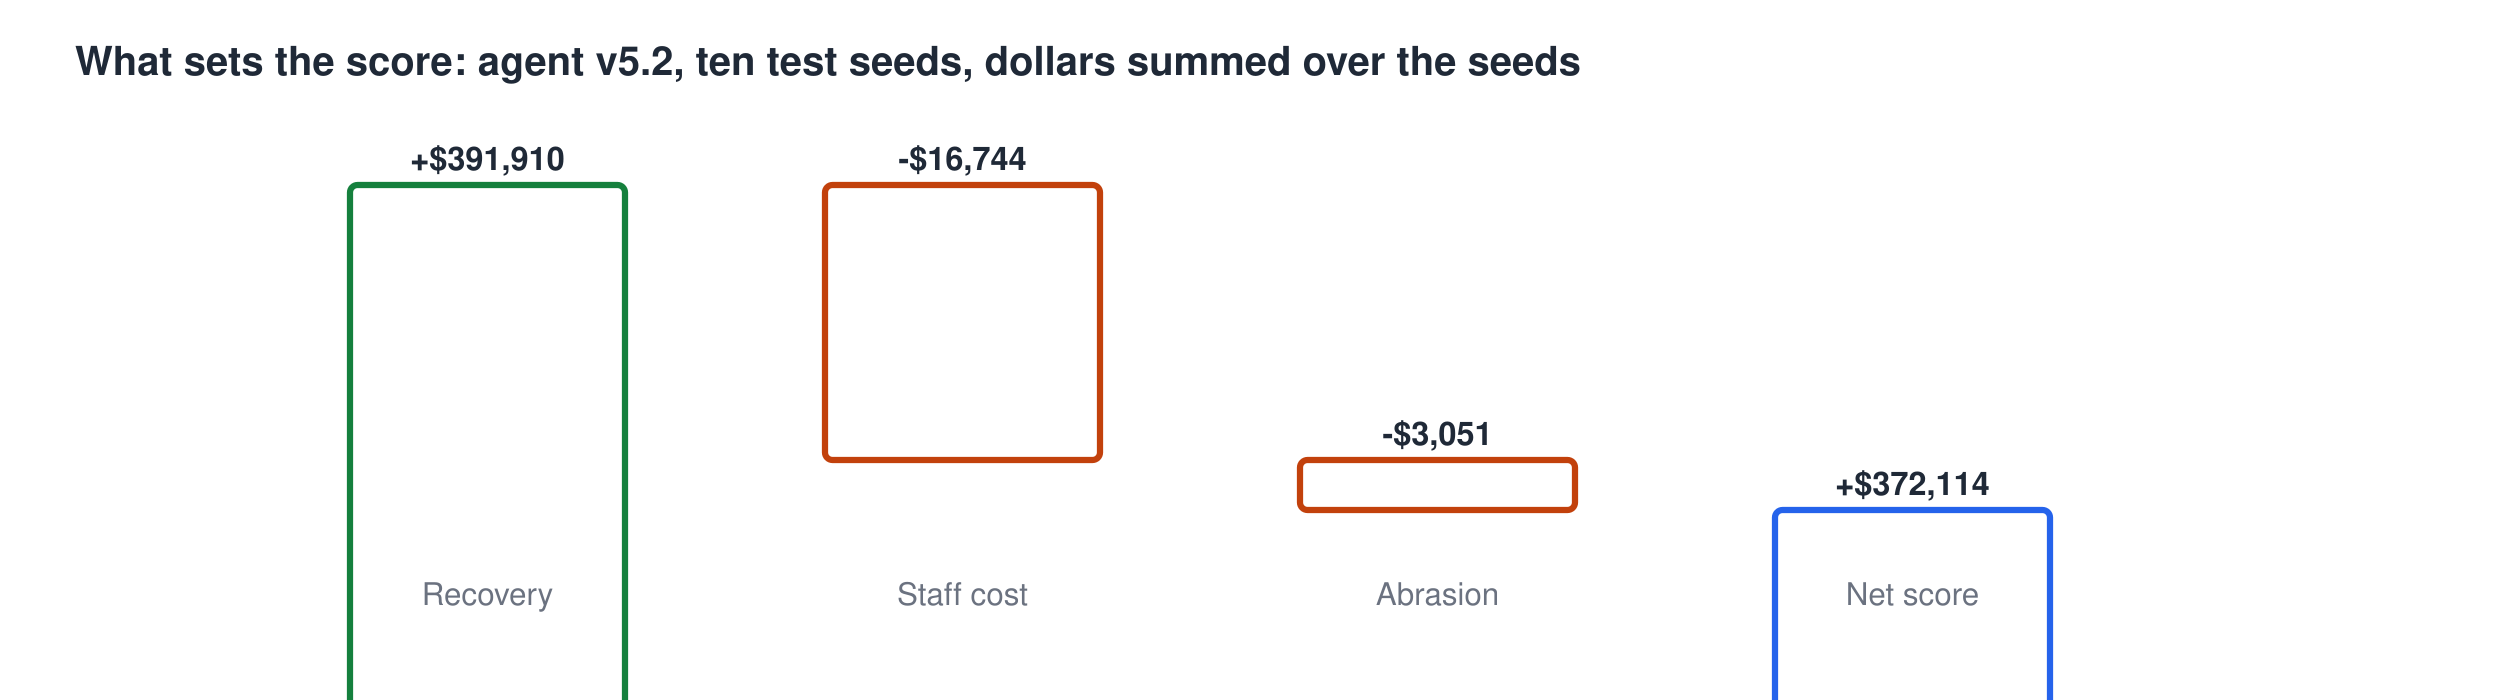
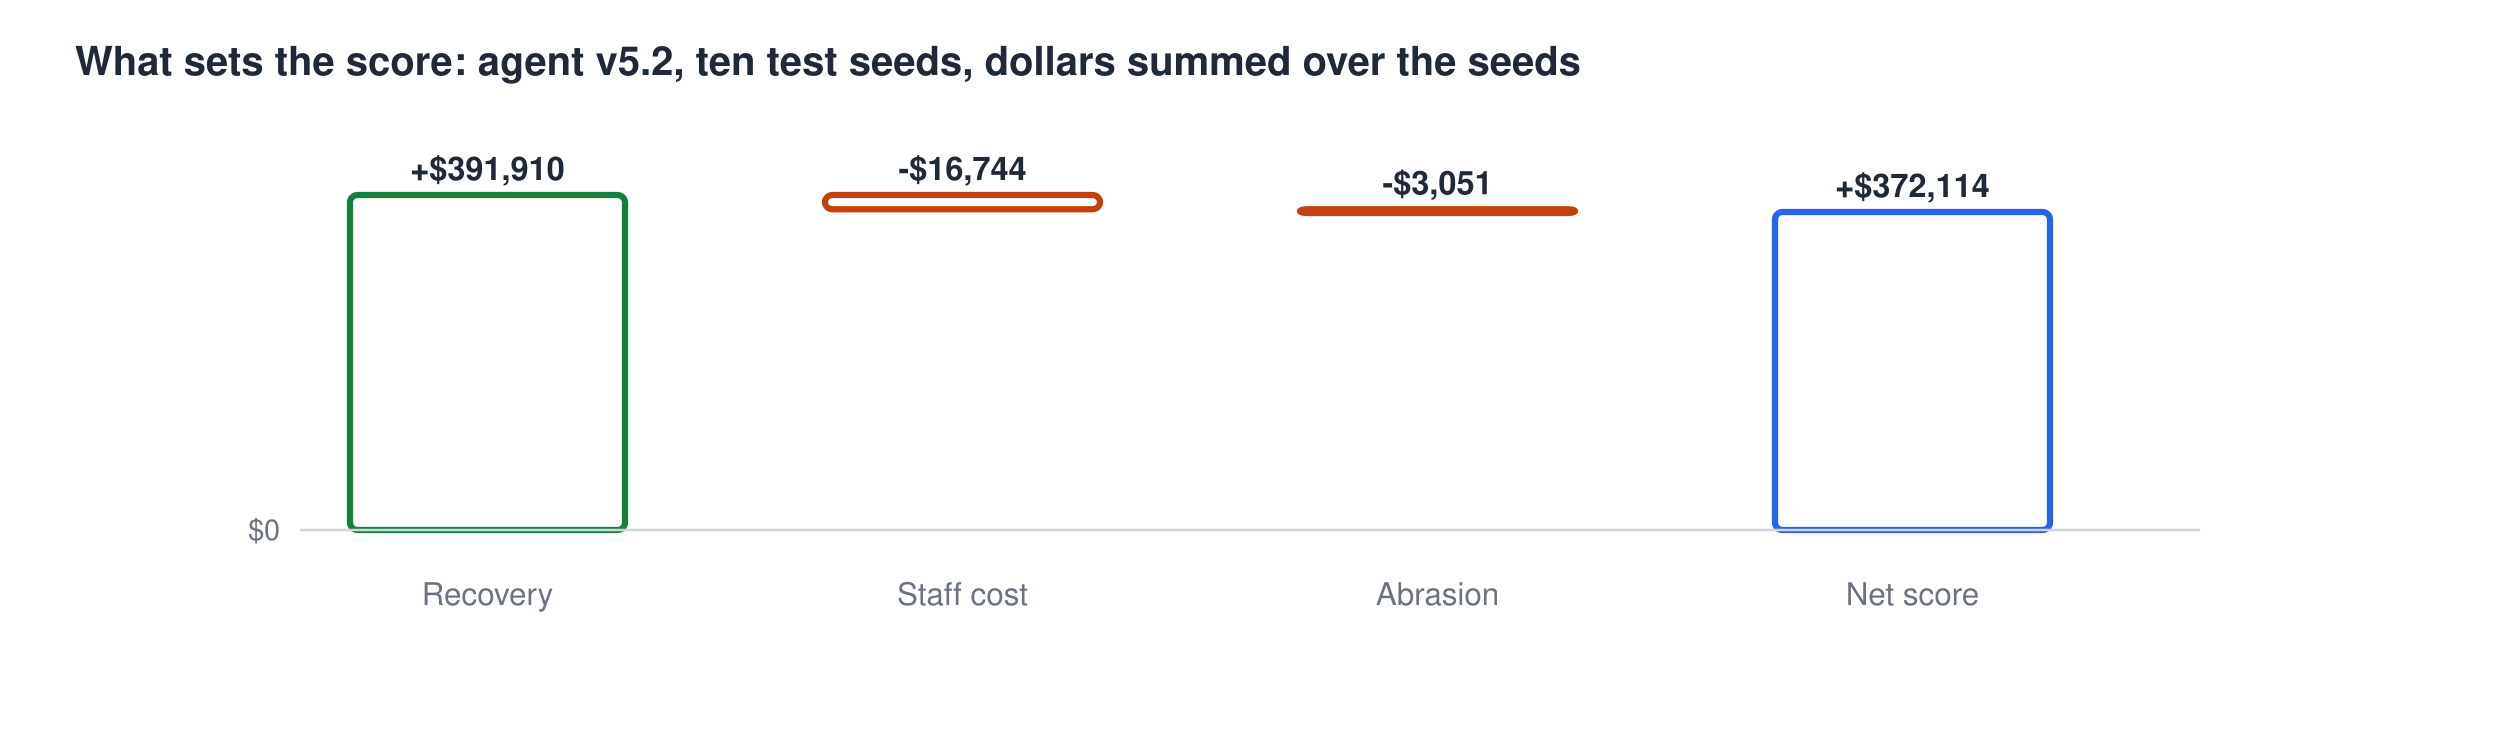
- <svg xmlns="http://www.w3.org/2000/svg" viewBox="0 0 1000 280" width="1000" height="280" font-family="Helvetica, Arial, sans-serif">
-   <rect width="1000" height="280" fill="#ffffff" />
+ <svg xmlns="http://www.w3.org/2000/svg" viewBox="0 0 1000 300" width="1000" height="300" font-family="Helvetica, Arial, sans-serif">
+   <rect width="1000" height="300" fill="#ffffff" />
  <text x="30" y="30" font-size="16" font-weight="bold" fill="#1f2937">What sets the score: agent v5.2, ten test seeds, dollars summed over the seeds</text>
-   <rect x="140" y="74.0" width="110" height="2573.7" rx="3" fill="none" stroke="#15803d" stroke-width="2.5" />
-   <text x="195" y="68.0" text-anchor="middle" font-size="13" font-weight="bold" fill="#1f2937">+$391,910</text>
+   <rect x="140" y="78.0" width="110" height="134.0" rx="3" fill="none" stroke="#15803d" stroke-width="2.5" />
+   <text x="195" y="72.0" text-anchor="middle" font-size="13" font-weight="bold" fill="#1f2937">+$391,910</text>
  <text x="195" y="242" text-anchor="middle" font-size="12.5" fill="#6b7280">Recovery</text>
-   <rect x="330" y="74.0" width="110" height="110.0" rx="3" fill="none" stroke="#c2410c" stroke-width="2.5" />
-   <text x="385" y="68.0" text-anchor="middle" font-size="13" font-weight="bold" fill="#1f2937">-$16,744</text>
+   <rect x="330" y="78.0" width="110" height="5.7" rx="3" fill="none" stroke="#c2410c" stroke-width="2.5" />
+   <text x="385" y="72.0" text-anchor="middle" font-size="13" font-weight="bold" fill="#1f2937">-$16,744</text>
  <text x="385" y="242" text-anchor="middle" font-size="12.5" fill="#6b7280">Staff cost</text>
-   <rect x="520" y="184.0" width="110" height="20.0" rx="3" fill="none" stroke="#c2410c" stroke-width="2.5" />
-   <text x="575" y="178.0" text-anchor="middle" font-size="13" font-weight="bold" fill="#1f2937">-$3,051</text>
+   <rect x="520" y="83.7" width="110" height="1.5" rx="3" fill="none" stroke="#c2410c" stroke-width="2.5" />
+   <text x="575" y="77.7" text-anchor="middle" font-size="13" font-weight="bold" fill="#1f2937">-$3,051</text>
  <text x="575" y="242" text-anchor="middle" font-size="12.5" fill="#6b7280">Abrasion</text>
-   <rect x="710" y="204.0" width="110" height="2443.7" rx="3" fill="none" stroke="#2563eb" stroke-width="2.5" />
-   <text x="765" y="198.0" text-anchor="middle" font-size="13" font-weight="bold" fill="#1f2937">+$372,114</text>
+   <rect x="710" y="84.8" width="110" height="127.2" rx="3" fill="none" stroke="#2563eb" stroke-width="2.5" />
+   <text x="765" y="78.8" text-anchor="middle" font-size="13" font-weight="bold" fill="#1f2937">+$372,114</text>
  <text x="765" y="242" text-anchor="middle" font-size="12.5" fill="#6b7280">Net score</text>
-   <line x1="120" y1="2647.7" x2="880" y2="2647.7" stroke="#d1d5db" stroke-width="1" />
+   <line x1="120" y1="212.0" x2="880" y2="212.0" stroke="#d1d5db" stroke-width="1" />
+   <text x="112" y="216.0" text-anchor="end" font-size="11.5" fill="#6b7280">$0</text>
</svg>
